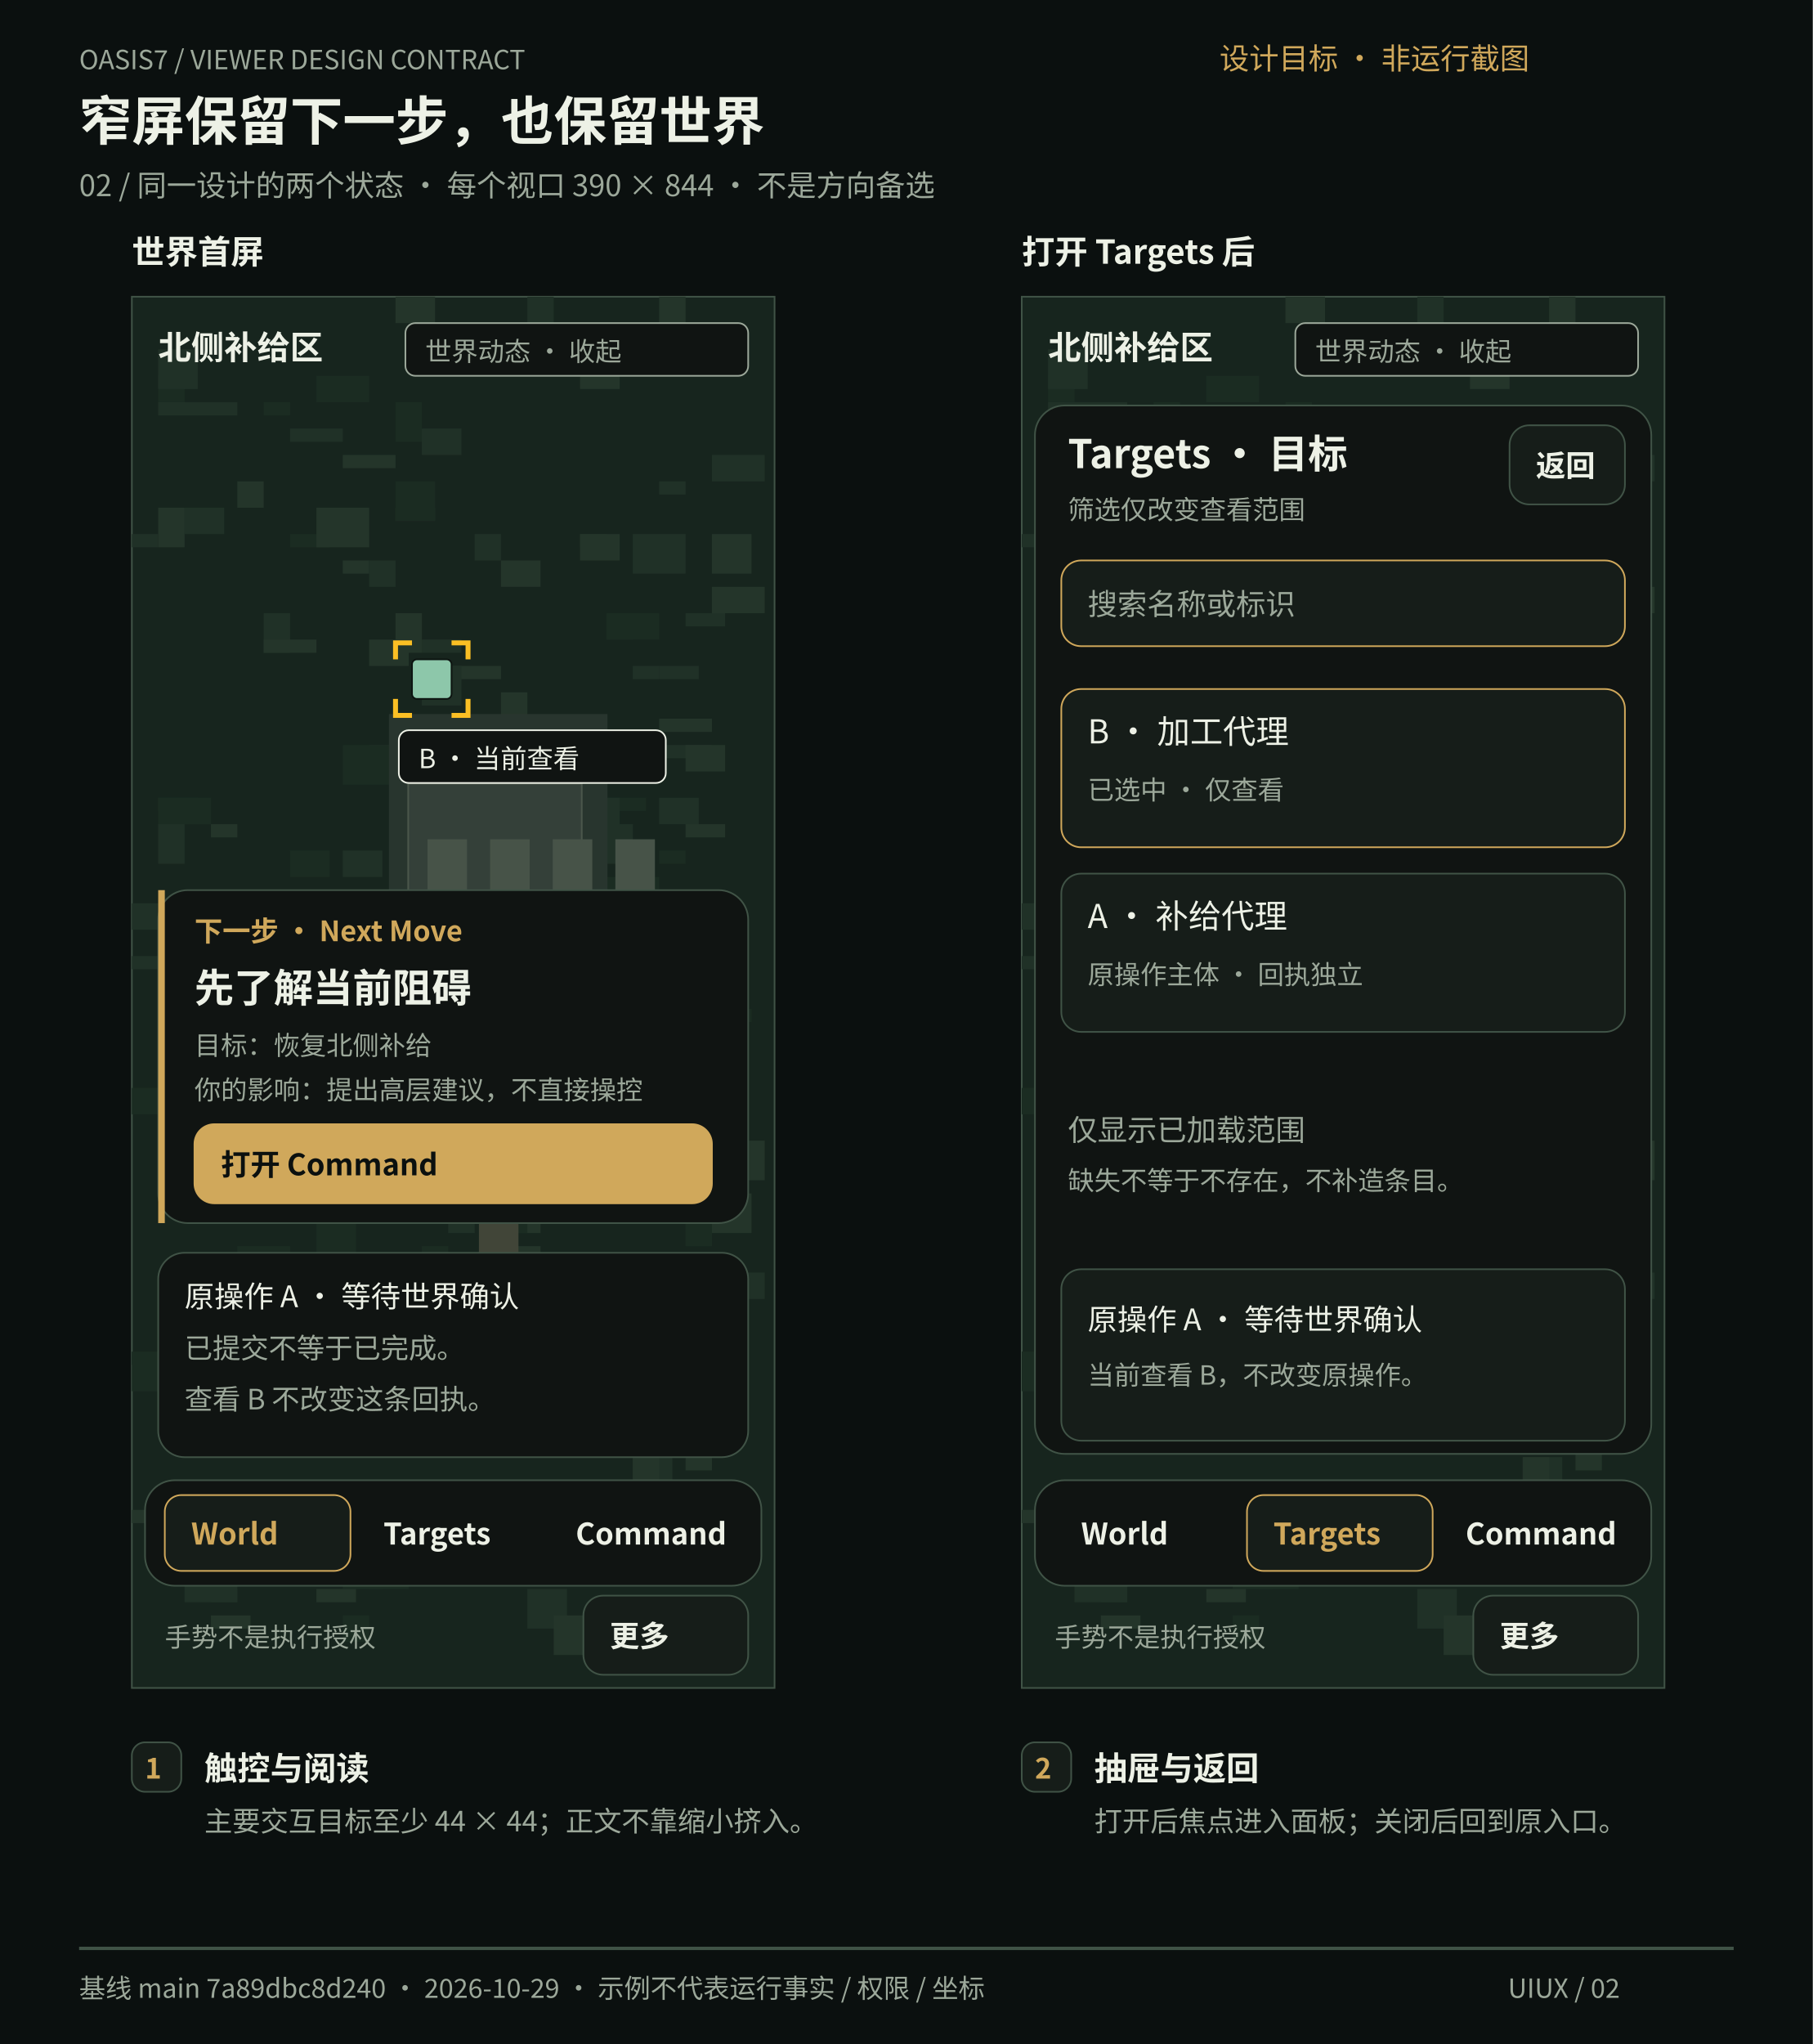
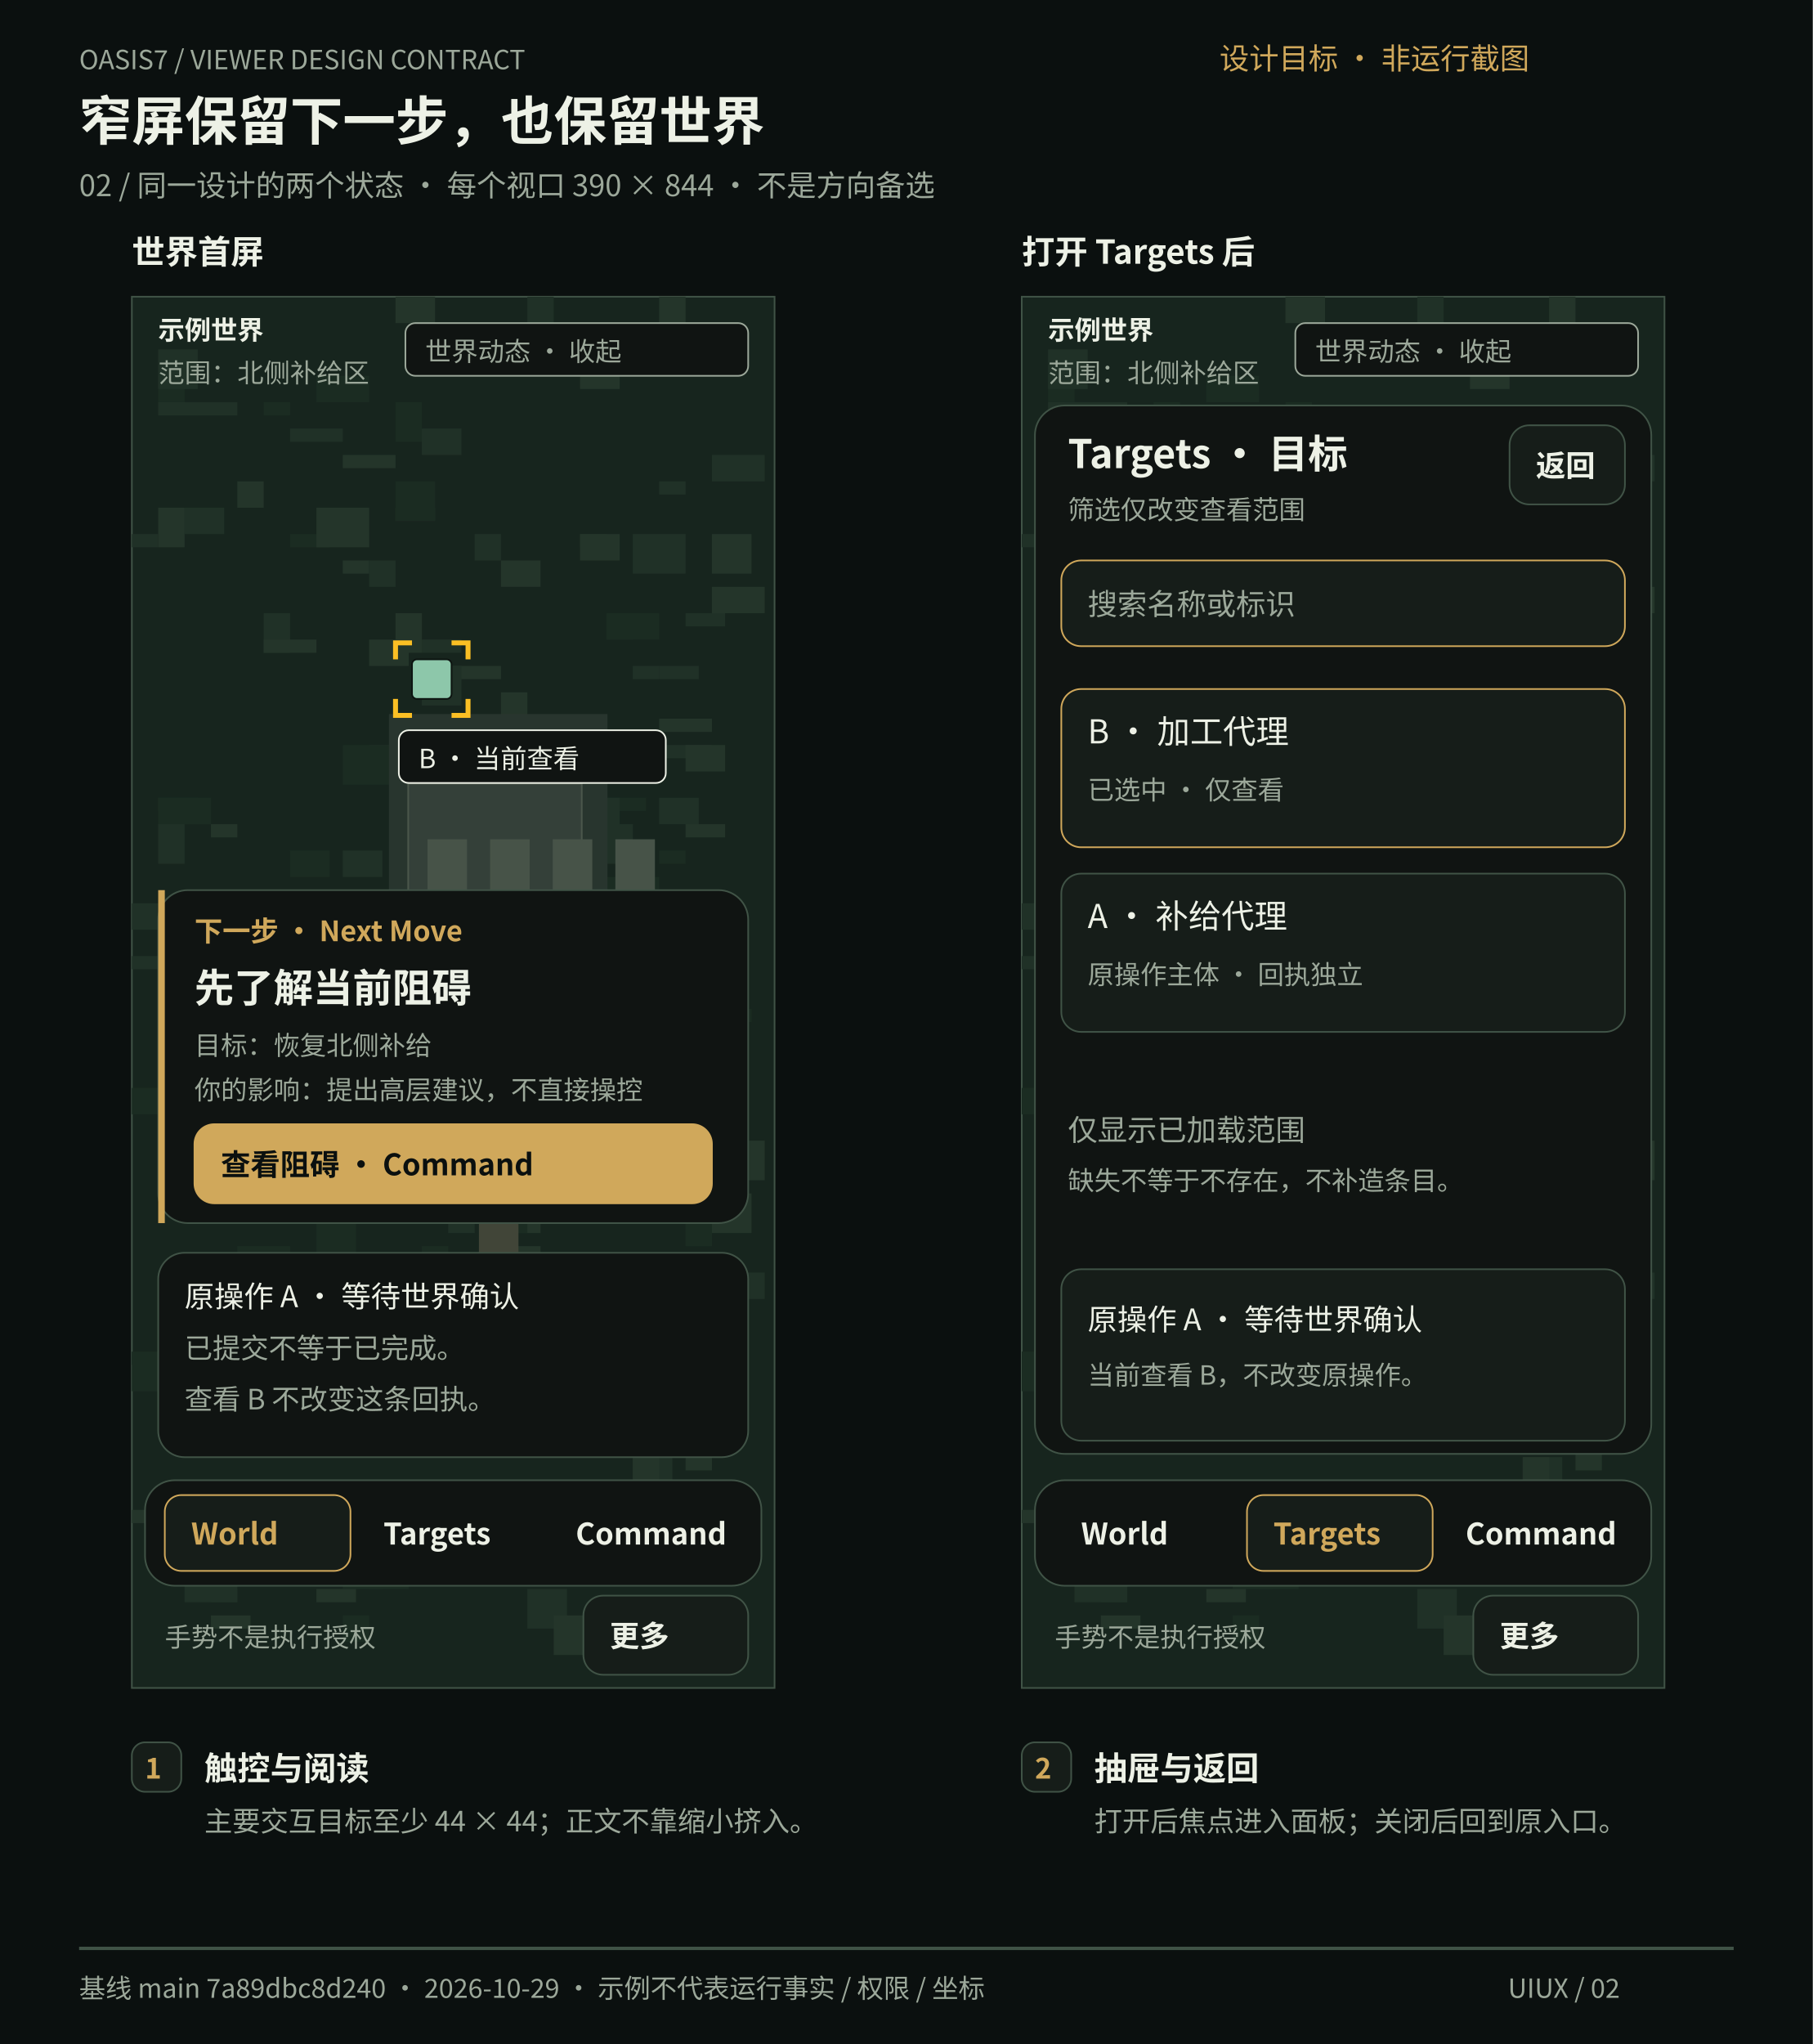
<svg xmlns="http://www.w3.org/2000/svg" width="1100" height="1240" viewBox="0 0 1100 1240" role="img" aria-labelledby="title desc">
  <rect width="100%" height="100%" fill="#0b100f" />
  <g font-family="Noto Sans CJK SC, Noto Sans, sans-serif">
    <text x="48" y="42" font-size="16" fill="#9ca89a" font-weight="400">OASIS7  /  VIEWER DESIGN CONTRACT</text>
    <text x="48" y="85" font-size="32" fill="#edf1e6" font-weight="600">窄屏保留下一步，也保留世界</text>
    <text x="48" y="119" font-size="18" fill="#9ca89a" font-weight="400">02 / 同一设计的两个状态 · 每个视口 390 × 844 · 不是方向备选</text>
    <text x="740" y="42" font-size="18" fill="#d0a85b" font-weight="400">设计目标 · 非运行截图</text>
    <rect x="80" y="180" width="390" height="844" rx="0" fill="#17251e" stroke="#405346" />
    <rect x="80" y="660" width="16" height="16" rx="0" fill="#1b2c22" stroke="none" />
    <rect x="416" y="212" width="16" height="8" rx="0" fill="#24352a" stroke="none" />
    <rect x="192" y="900" width="16" height="8" rx="0" fill="#24352a" stroke="none" />
    <rect x="96" y="852" width="16" height="8" rx="0" fill="#1b2c22" stroke="none" />
    <rect x="352" y="916" width="24" height="24" rx="0" fill="#203127" stroke="none" />
    <rect x="176" y="772" width="16" height="8" rx="0" fill="#1b2c22" stroke="none" />
    <rect x="272" y="516" width="16" height="8" rx="0" fill="#203127" stroke="none" />
    <rect x="272" y="548" width="32" height="8" rx="0" fill="#1b2c22" stroke="none" />
    <rect x="176" y="596" width="32" height="24" rx="0" fill="#24352a" stroke="none" />
    <rect x="96" y="228" width="16" height="16" rx="0" fill="#1b2c22" stroke="none" />
    <rect x="176" y="324" width="24" height="8" rx="0" fill="#1b2c22" stroke="none" />
    <rect x="336" y="628" width="32" height="8" rx="0" fill="#1b2c22" stroke="none" />
    <rect x="288" y="916" width="24" height="8" rx="0" fill="#203127" stroke="none" />
    <rect x="400" y="404" width="24" height="8" rx="0" fill="#203127" stroke="none" />
    <rect x="240" y="468" width="24" height="24" rx="0" fill="#203127" stroke="none" />
    <rect x="320" y="836" width="32" height="16" rx="0" fill="#1b2c22" stroke="none" />
    <rect x="128" y="980" width="24" height="8" rx="0" fill="#24352a" stroke="none" />
    <rect x="384" y="724" width="32" height="16" rx="0" fill="#1b2c22" stroke="none" />
    <rect x="160" y="372" width="16" height="24" rx="0" fill="#203127" stroke="none" />
    <rect x="432" y="276" width="32" height="16" rx="0" fill="#203127" stroke="none" />
    <rect x="224" y="836" width="16" height="8" rx="0" fill="#203127" stroke="none" />
    <rect x="176" y="516" width="24" height="16" rx="0" fill="#1b2c22" stroke="none" />
    <rect x="352" y="900" width="16" height="16" rx="0" fill="#1b2c22" stroke="none" />
    <rect x="400" y="292" width="16" height="8" rx="0" fill="#203127" stroke="none" />
    <rect x="160" y="900" width="16" height="16" rx="0" fill="#1b2c22" stroke="none" />
    <rect x="320" y="804" width="32" height="16" rx="0" fill="#203127" stroke="none" />
    <rect x="384" y="676" width="32" height="24" rx="0" fill="#1b2c22" stroke="none" />
    <rect x="128" y="676" width="16" height="24" rx="0" fill="#24352a" stroke="none" />
    <rect x="432" y="676" width="16" height="16" rx="0" fill="#203127" stroke="none" />
    <rect x="320" y="532" width="16" height="8" rx="0" fill="#1b2c22" stroke="none" />
    <rect x="272" y="772" width="24" height="16" rx="0" fill="#1b2c22" stroke="none" />
    <rect x="96" y="308" width="16" height="24" rx="0" fill="#24352a" stroke="none" />
    <rect x="96" y="804" width="16" height="8" rx="0" fill="#203127" stroke="none" />
    <rect x="432" y="356" width="32" height="16" rx="0" fill="#24352a" stroke="none" />
    <rect x="432" y="692" width="32" height="24" rx="0" fill="#24352a" stroke="none" />
    <rect x="272" y="404" width="32" height="8" rx="0" fill="#24352a" stroke="none" />
    <rect x="384" y="644" width="24" height="24" rx="0" fill="#203127" stroke="none" />
    <rect x="240" y="308" width="24" height="8" rx="0" fill="#24352a" stroke="none" />
    <rect x="256" y="932" width="16" height="16" rx="0" fill="#24352a" stroke="none" />
    <rect x="272" y="772" width="16" height="8" rx="0" fill="#24352a" stroke="none" />
    <rect x="128" y="916" width="24" height="8" rx="0" fill="#1b2c22" stroke="none" />
    <rect x="192" y="564" width="24" height="8" rx="0" fill="#203127" stroke="none" />
    <rect x="224" y="724" width="32" height="8" rx="0" fill="#203127" stroke="none" />
    <rect x="96" y="212" width="24" height="24" rx="0" fill="#203127" stroke="none" />
    <rect x="208" y="724" width="16" height="16" rx="0" fill="#24352a" stroke="none" />
    <rect x="256" y="388" width="24" height="8" rx="0" fill="#203127" stroke="none" />
    <rect x="272" y="900" width="16" height="8" rx="0" fill="#1b2c22" stroke="none" />
    <rect x="240" y="532" width="24" height="24" rx="0" fill="#203127" stroke="none" />
    <rect x="128" y="964" width="16" height="8" rx="0" fill="#1b2c22" stroke="none" />
    <rect x="384" y="884" width="24" height="16" rx="0" fill="#203127" stroke="none" />
    <rect x="400" y="452" width="32" height="8" rx="0" fill="#203127" stroke="none" />
    <rect x="96" y="244" width="24" height="8" rx="0" fill="#203127" stroke="none" />
    <rect x="320" y="180" width="16" height="16" rx="0" fill="#203127" stroke="none" />
    <rect x="208" y="948" width="24" height="16" rx="0" fill="#1b2c22" stroke="none" />
    <rect x="368" y="484" width="24" height="8" rx="0" fill="#1b2c22" stroke="none" />
    <rect x="384" y="324" width="32" height="24" rx="0" fill="#203127" stroke="none" />
    <rect x="128" y="852" width="32" height="24" rx="0" fill="#1b2c22" stroke="none" />
    <rect x="80" y="548" width="32" height="16" rx="0" fill="#203127" stroke="none" />
    <rect x="416" y="660" width="32" height="16" rx="0" fill="#203127" stroke="none" />
    <rect x="272" y="580" width="32" height="8" rx="0" fill="#24352a" stroke="none" />
    <rect x="192" y="964" width="24" height="8" rx="0" fill="#24352a" stroke="none" />
    <rect x="192" y="900" width="16" height="8" rx="0" fill="#203127" stroke="none" />
    <rect x="416" y="500" width="24" height="8" rx="0" fill="#24352a" stroke="none" />
    <rect x="96" y="500" width="16" height="24" rx="0" fill="#203127" stroke="none" />
    <rect x="288" y="324" width="16" height="16" rx="0" fill="#203127" stroke="none" />
    <rect x="96" y="596" width="16" height="24" rx="0" fill="#203127" stroke="none" />
    <rect x="352" y="324" width="16" height="8" rx="0" fill="#203127" stroke="none" />
    <rect x="320" y="628" width="24" height="16" rx="0" fill="#203127" stroke="none" />
    <rect x="416" y="868" width="16" height="24" rx="0" fill="#24352a" stroke="none" />
    <rect x="400" y="516" width="16" height="8" rx="0" fill="#1b2c22" stroke="none" />
    <rect x="304" y="532" width="16" height="24" rx="0" fill="#203127" stroke="none" />
    <rect x="240" y="804" width="24" height="8" rx="0" fill="#203127" stroke="none" />
    <rect x="192" y="228" width="32" height="16" rx="0" fill="#1b2c22" stroke="none" />
    <rect x="288" y="628" width="24" height="8" rx="0" fill="#24352a" stroke="none" />
    <rect x="336" y="500" width="24" height="8" rx="0" fill="#24352a" stroke="none" />
    <rect x="208" y="980" width="16" height="16" rx="0" fill="#1b2c22" stroke="none" />
    <rect x="144" y="772" width="24" height="24" rx="0" fill="#1b2c22" stroke="none" />
    <rect x="144" y="836" width="24" height="16" rx="0" fill="#1b2c22" stroke="none" />
    <rect x="208" y="516" width="24" height="16" rx="0" fill="#203127" stroke="none" />
    <rect x="208" y="788" width="24" height="24" rx="0" fill="#203127" stroke="none" />
    <rect x="240" y="244" width="16" height="24" rx="0" fill="#1b2c22" stroke="none" />
    <rect x="208" y="340" width="16" height="8" rx="0" fill="#24352a" stroke="none" />
    <rect x="224" y="452" width="32" height="16" rx="0" fill="#203127" stroke="none" />
    <rect x="176" y="260" width="32" height="8" rx="0" fill="#203127" stroke="none" />
    <rect x="352" y="676" width="24" height="16" rx="0" fill="#1b2c22" stroke="none" />
    <rect x="432" y="612" width="24" height="8" rx="0" fill="#1b2c22" stroke="none" />
    <rect x="208" y="788" width="24" height="16" rx="0" fill="#203127" stroke="none" />
    <rect x="352" y="228" width="24" height="8" rx="0" fill="#24352a" stroke="none" />
    <rect x="384" y="884" width="16" height="24" rx="0" fill="#24352a" stroke="none" />
    <rect x="368" y="772" width="16" height="16" rx="0" fill="#1b2c22" stroke="none" />
    <rect x="352" y="484" width="24" height="24" rx="0" fill="#203127" stroke="none" />
    <rect x="352" y="500" width="32" height="24" rx="0" fill="#203127" stroke="none" />
    <rect x="112" y="836" width="32" height="8" rx="0" fill="#1b2c22" stroke="none" />
    <rect x="432" y="324" width="24" height="24" rx="0" fill="#24352a" stroke="none" />
    <rect x="144" y="612" width="24" height="8" rx="0" fill="#1b2c22" stroke="none" />
    <rect x="304" y="692" width="16" height="24" rx="0" fill="#24352a" stroke="none" />
    <rect x="256" y="564" width="24" height="8" rx="0" fill="#203127" stroke="none" />
    <rect x="240" y="180" width="24" height="16" rx="0" fill="#24352a" stroke="none" />
    <rect x="176" y="916" width="16" height="16" rx="0" fill="#203127" stroke="none" />
    <rect x="160" y="388" width="32" height="8" rx="0" fill="#24352a" stroke="none" />
    <rect x="304" y="772" width="24" height="16" rx="0" fill="#1b2c22" stroke="none" />
    <rect x="112" y="948" width="32" height="24" rx="0" fill="#203127" stroke="none" />
    <rect x="160" y="244" width="16" height="8" rx="0" fill="#1b2c22" stroke="none" />
    <rect x="256" y="756" width="16" height="8" rx="0" fill="#1b2c22" stroke="none" />
    <rect x="256" y="596" width="24" height="16" rx="0" fill="#24352a" stroke="none" />
    <rect x="96" y="484" width="24" height="8" rx="0" fill="#1b2c22" stroke="none" />
    <rect x="128" y="580" width="16" height="24" rx="0" fill="#203127" stroke="none" />
    <rect x="160" y="836" width="16" height="16" rx="0" fill="#1b2c22" stroke="none" />
    <rect x="352" y="324" width="24" height="16" rx="0" fill="#24352a" stroke="none" />
    <rect x="128" y="500" width="16" height="8" rx="0" fill="#24352a" stroke="none" />
    <rect x="320" y="964" width="24" height="24" rx="0" fill="#203127" stroke="none" />
    <rect x="288" y="900" width="32" height="8" rx="0" fill="#203127" stroke="none" />
    <rect x="80" y="820" width="32" height="8" rx="0" fill="#1b2c22" stroke="none" />
    <rect x="368" y="196" width="16" height="24" rx="0" fill="#24352a" stroke="none" />
    <rect x="384" y="836" width="32" height="8" rx="0" fill="#203127" stroke="none" />
    <rect x="416" y="372" width="24" height="8" rx="0" fill="#203127" stroke="none" />
    <rect x="304" y="340" width="24" height="16" rx="0" fill="#24352a" stroke="none" />
    <rect x="256" y="404" width="24" height="24" rx="0" fill="#203127" stroke="none" />
    <rect x="416" y="452" width="24" height="16" rx="0" fill="#24352a" stroke="none" />
    <rect x="400" y="564" width="16" height="16" rx="0" fill="#203127" stroke="none" />
    <rect x="368" y="724" width="32" height="8" rx="0" fill="#1b2c22" stroke="none" />
    <rect x="304" y="724" width="24" height="24" rx="0" fill="#24352a" stroke="none" />
    <rect x="320" y="596" width="16" height="24" rx="0" fill="#24352a" stroke="none" />
    <rect x="432" y="772" width="32" height="16" rx="0" fill="#203127" stroke="none" />
    <rect x="352" y="708" width="32" height="8" rx="0" fill="#1b2c22" stroke="none" />
    <rect x="192" y="692" width="32" height="8" rx="0" fill="#203127" stroke="none" />
    <rect x="224" y="948" width="24" height="16" rx="0" fill="#1b2c22" stroke="none" />
    <rect x="304" y="420" width="16" height="16" rx="0" fill="#24352a" stroke="none" />
    <rect x="192" y="580" width="16" height="24" rx="0" fill="#203127" stroke="none" />
    <rect x="192" y="308" width="32" height="24" rx="0" fill="#24352a" stroke="none" />
    <rect x="384" y="724" width="24" height="16" rx="0" fill="#1b2c22" stroke="none" />
    <rect x="208" y="452" width="32" height="24" rx="0" fill="#1b2c22" stroke="none" />
    <rect x="80" y="580" width="24" height="8" rx="0" fill="#203127" stroke="none" />
    <rect x="416" y="740" width="16" height="16" rx="0" fill="#1b2c22" stroke="none" />
    <rect x="336" y="644" width="32" height="24" rx="0" fill="#203127" stroke="none" />
    <rect x="224" y="340" width="16" height="16" rx="0" fill="#203127" stroke="none" />
    <rect x="160" y="788" width="24" height="16" rx="0" fill="#203127" stroke="none" />
    <rect x="144" y="292" width="16" height="16" rx="0" fill="#24352a" stroke="none" />
    <rect x="112" y="244" width="32" height="8" rx="0" fill="#203127" stroke="none" />
    <rect x="96" y="484" width="32" height="16" rx="0" fill="#1b2c22" stroke="none" />
    <rect x="208" y="276" width="32" height="8" rx="0" fill="#24352a" stroke="none" />
    <rect x="272" y="708" width="16" height="8" rx="0" fill="#1b2c22" stroke="none" />
    <rect x="368" y="372" width="16" height="16" rx="0" fill="#1b2c22" stroke="none" />
    <rect x="304" y="740" width="16" height="8" rx="0" fill="#1b2c22" stroke="none" />
    <rect x="112" y="308" width="24" height="16" rx="0" fill="#203127" stroke="none" />
    <rect x="240" y="292" width="24" height="24" rx="0" fill="#1b2c22" stroke="none" />
    <rect x="160" y="612" width="32" height="16" rx="0" fill="#1b2c22" stroke="none" />
    <rect x="400" y="660" width="32" height="8" rx="0" fill="#24352a" stroke="none" />
    <rect x="336" y="836" width="16" height="8" rx="0" fill="#24352a" stroke="none" />
    <rect x="368" y="532" width="32" height="24" rx="0" fill="#1b2c22" stroke="none" />
    <rect x="384" y="404" width="16" height="8" rx="0" fill="#203127" stroke="none" />
    <rect x="144" y="756" width="32" height="24" rx="0" fill="#1b2c22" stroke="none" />
    <rect x="432" y="724" width="24" height="24" rx="0" fill="#24352a" stroke="none" />
    <rect x="256" y="260" width="24" height="16" rx="0" fill="#203127" stroke="none" />
    <rect x="336" y="980" width="24" height="24" rx="0" fill="#24352a" stroke="none" />
    <rect x="384" y="580" width="32" height="16" rx="0" fill="#1b2c22" stroke="none" />
    <rect x="272" y="740" width="16" height="8" rx="0" fill="#203127" stroke="none" />
    <rect x="80" y="324" width="16" height="8" rx="0" fill="#203127" stroke="none" />
    <rect x="144" y="932" width="16" height="24" rx="0" fill="#203127" stroke="none" />
    <rect x="368" y="372" width="32" height="16" rx="0" fill="#1b2c22" stroke="none" />
    <rect x="208" y="852" width="24" height="16" rx="0" fill="#203127" stroke="none" />
    <rect x="224" y="708" width="32" height="16" rx="0" fill="#1b2c22" stroke="none" />
    <rect x="240" y="372" width="16" height="24" rx="0" fill="#24352a" stroke="none" />
    <rect x="416" y="612" width="32" height="16" rx="0" fill="#24352a" stroke="none" />
    <rect x="400" y="436" width="32" height="8" rx="0" fill="#24352a" stroke="none" />
    <rect x="192" y="740" width="24" height="24" rx="0" fill="#1b2c22" stroke="none" />
    <rect x="96" y="708" width="24" height="16" rx="0" fill="#24352a" stroke="none" />
    <rect x="336" y="516" width="32" height="16" rx="0" fill="#203127" stroke="none" />
    <rect x="256" y="692" width="24" height="24" rx="0" fill="#24352a" stroke="none" />
    <rect x="80" y="820" width="32" height="24" rx="0" fill="#1b2c22" stroke="none" />
    <rect x="304" y="756" width="24" height="8" rx="0" fill="#24352a" stroke="none" />
    <rect x="400" y="484" width="24" height="16" rx="0" fill="#203127" stroke="none" />
    <rect x="80" y="916" width="24" height="8" rx="0" fill="#24352a" stroke="none" />
    <rect x="400" y="180" width="16" height="24" rx="0" fill="#24352a" stroke="none" />
    <rect x="224" y="388" width="24" height="16" rx="0" fill="#24352a" stroke="none" />
    <rect x="236.0" y="433.2" width="132.6" height="270.08" rx="0" fill="#28352e" stroke="none" />
    <rect x="247.7" y="475.4" width="105.3" height="185.68" rx="0" fill="#344039" stroke="#4b574b" />
    <rect x="259.4" y="509.16" width="24" height="34" rx="0" fill="#475348" stroke="none" />
    <rect x="297.4" y="509.16" width="24" height="34" rx="0" fill="#475348" stroke="none" />
    <rect x="335.4" y="509.16" width="24" height="34" rx="0" fill="#475348" stroke="none" />
    <rect x="373.4" y="509.16" width="24" height="34" rx="0" fill="#475348" stroke="none" />
    <rect x="165.8" y="694.84" width="144.3" height="24" rx="0" fill="#414538" stroke="none" />
    <rect x="290.6" y="602.0" width="24" height="211.0" rx="0" fill="#414538" stroke="none" />
    <text x="80" y="160" font-size="20" fill="#edf1e6" font-weight="600">世界首屏</text>
-     <text x="96" y="218" font-size="20" fill="#edf1e6" font-weight="600">北侧补给区</text>
+     <text x="96" y="206" font-size="16" fill="#edf1e6" font-weight="600">示例世界</text>
+     <text x="96" y="232" font-size="16" fill="#9ca89a">范围：北侧补给区</text>
    <rect x="246" y="196" width="208" height="32" rx="6" fill="#101412" stroke="#9ca89a" />
    <text x="258" y="219" font-size="16" fill="#9ca89a" font-weight="400">世界动态 · 收起</text>
    <rect x="96" y="540" width="358" height="202" rx="18" fill="#101412" stroke="#405346" />
    <rect x="96" y="540" width="4" height="202" rx="0" fill="#d0a85b" stroke="none" />
    <text x="118" y="571" font-size="17" fill="#d0a85b" font-weight="600">下一步 · Next Move</text>
    <text x="118" y="608" font-size="24" fill="#edf1e6" font-weight="600">先了解当前阻碍</text>
    <text x="118" y="640" font-size="16" fill="#9ca89a" font-weight="400">目标：恢复北侧补给</text>
    <text x="118" y="667" font-size="16" fill="#9ca89a" font-weight="400">你的影响：提出高层建议，不直接操控</text>
    <rect x="118" y="682" width="314" height="48" rx="12" fill="#d0a85b" stroke="#d0a85b" />
-     <text x="134" y="713" font-size="18" fill="#0b100f" font-weight="600">打开 Command</text>
+     <text x="134" y="713" font-size="18" fill="#0b100f" font-weight="600">查看阻碍 · Command</text>
    <path d="M250 390 H240 V400" fill="none" stroke="#fbbf24" stroke-width="3" />
    <path d="M274 390 H284 V400" fill="none" stroke="#fbbf24" stroke-width="3" />
    <path d="M250 434 H240 V424" fill="none" stroke="#fbbf24" stroke-width="3" />
    <path d="M274 434 H284 V424" fill="none" stroke="#fbbf24" stroke-width="3" />
    <rect x="250" y="400" width="24" height="24" rx="3" fill="#8dc7aa" stroke="#0d1411" />
    <rect x="242" y="443" width="162" height="32" rx="6" fill="#101412" stroke="#edf1e6" />
    <text x="254" y="466" font-size="16" fill="#edf1e6" font-weight="400">B · 当前查看</text>
    <rect x="96" y="760" width="358" height="124" rx="16" fill="#101412" stroke="#405346" />
    <text x="112" y="793" font-size="18" fill="#edf1e6" font-weight="400">原操作 A · 等待世界确认</text>
    <text x="112" y="824" font-size="17" fill="#9ca89a" font-weight="400">已提交不等于已完成。</text>
    <text x="112" y="855" font-size="17" fill="#9ca89a" font-weight="400">查看 B 不改变这条回执。</text>
    <rect x="88" y="898" width="374" height="64" rx="18" fill="#101412" stroke="#405346" />
    <rect x="100.0" y="907" width="112.667" height="46" rx="10" fill="#161d19" stroke="#d0a85b" />
    <text x="116.0" y="937" font-size="18" fill="#d0a85b" font-weight="600">World</text>
    <text x="232.667" y="937" font-size="18" fill="#edf1e6" font-weight="600">Targets</text>
    <text x="349.333" y="937" font-size="18" fill="#edf1e6" font-weight="600">Command</text>
    <rect x="354" y="968" width="100" height="48" rx="12" fill="#161d19" stroke="#405346" />
    <text x="370" y="999" font-size="18" fill="#edf1e6" font-weight="600">更多</text>
    <text x="100" y="999" font-size="16" fill="#9ca89a" font-weight="400">手势不是执行授权</text>
    <rect x="620" y="180" width="390" height="844" rx="0" fill="#17251e" stroke="#405346" />
    <rect x="620" y="660" width="16" height="16" rx="0" fill="#1b2c22" stroke="none" />
    <rect x="956" y="212" width="16" height="8" rx="0" fill="#24352a" stroke="none" />
    <rect x="732" y="900" width="16" height="8" rx="0" fill="#24352a" stroke="none" />
    <rect x="636" y="852" width="16" height="8" rx="0" fill="#1b2c22" stroke="none" />
    <rect x="892" y="916" width="24" height="24" rx="0" fill="#203127" stroke="none" />
    <rect x="716" y="772" width="16" height="8" rx="0" fill="#1b2c22" stroke="none" />
    <rect x="812" y="516" width="16" height="8" rx="0" fill="#203127" stroke="none" />
    <rect x="812" y="548" width="32" height="8" rx="0" fill="#1b2c22" stroke="none" />
    <rect x="716" y="596" width="32" height="24" rx="0" fill="#24352a" stroke="none" />
    <rect x="636" y="228" width="16" height="16" rx="0" fill="#1b2c22" stroke="none" />
    <rect x="716" y="324" width="24" height="8" rx="0" fill="#1b2c22" stroke="none" />
    <rect x="876" y="628" width="32" height="8" rx="0" fill="#1b2c22" stroke="none" />
    <rect x="828" y="916" width="24" height="8" rx="0" fill="#203127" stroke="none" />
    <rect x="940" y="404" width="24" height="8" rx="0" fill="#203127" stroke="none" />
    <rect x="780" y="468" width="24" height="24" rx="0" fill="#203127" stroke="none" />
    <rect x="860" y="836" width="32" height="16" rx="0" fill="#1b2c22" stroke="none" />
    <rect x="668" y="980" width="24" height="8" rx="0" fill="#24352a" stroke="none" />
    <rect x="924" y="724" width="32" height="16" rx="0" fill="#1b2c22" stroke="none" />
    <rect x="700" y="372" width="16" height="24" rx="0" fill="#203127" stroke="none" />
    <rect x="972" y="276" width="32" height="16" rx="0" fill="#203127" stroke="none" />
    <rect x="764" y="836" width="16" height="8" rx="0" fill="#203127" stroke="none" />
    <rect x="716" y="516" width="24" height="16" rx="0" fill="#1b2c22" stroke="none" />
    <rect x="892" y="900" width="16" height="16" rx="0" fill="#1b2c22" stroke="none" />
    <rect x="940" y="292" width="16" height="8" rx="0" fill="#203127" stroke="none" />
    <rect x="700" y="900" width="16" height="16" rx="0" fill="#1b2c22" stroke="none" />
    <rect x="860" y="804" width="32" height="16" rx="0" fill="#203127" stroke="none" />
    <rect x="924" y="676" width="32" height="24" rx="0" fill="#1b2c22" stroke="none" />
    <rect x="668" y="676" width="16" height="24" rx="0" fill="#24352a" stroke="none" />
    <rect x="972" y="676" width="16" height="16" rx="0" fill="#203127" stroke="none" />
    <rect x="860" y="532" width="16" height="8" rx="0" fill="#1b2c22" stroke="none" />
    <rect x="812" y="772" width="24" height="16" rx="0" fill="#1b2c22" stroke="none" />
    <rect x="636" y="308" width="16" height="24" rx="0" fill="#24352a" stroke="none" />
    <rect x="636" y="804" width="16" height="8" rx="0" fill="#203127" stroke="none" />
    <rect x="972" y="356" width="32" height="16" rx="0" fill="#24352a" stroke="none" />
    <rect x="972" y="692" width="32" height="24" rx="0" fill="#24352a" stroke="none" />
    <rect x="812" y="404" width="32" height="8" rx="0" fill="#24352a" stroke="none" />
    <rect x="924" y="644" width="24" height="24" rx="0" fill="#203127" stroke="none" />
    <rect x="780" y="308" width="24" height="8" rx="0" fill="#24352a" stroke="none" />
    <rect x="796" y="932" width="16" height="16" rx="0" fill="#24352a" stroke="none" />
    <rect x="812" y="772" width="16" height="8" rx="0" fill="#24352a" stroke="none" />
    <rect x="668" y="916" width="24" height="8" rx="0" fill="#1b2c22" stroke="none" />
    <rect x="732" y="564" width="24" height="8" rx="0" fill="#203127" stroke="none" />
    <rect x="764" y="724" width="32" height="8" rx="0" fill="#203127" stroke="none" />
    <rect x="636" y="212" width="24" height="24" rx="0" fill="#203127" stroke="none" />
    <rect x="748" y="724" width="16" height="16" rx="0" fill="#24352a" stroke="none" />
    <rect x="796" y="388" width="24" height="8" rx="0" fill="#203127" stroke="none" />
    <rect x="812" y="900" width="16" height="8" rx="0" fill="#1b2c22" stroke="none" />
    <rect x="780" y="532" width="24" height="24" rx="0" fill="#203127" stroke="none" />
    <rect x="668" y="964" width="16" height="8" rx="0" fill="#1b2c22" stroke="none" />
    <rect x="924" y="884" width="24" height="16" rx="0" fill="#203127" stroke="none" />
    <rect x="940" y="452" width="32" height="8" rx="0" fill="#203127" stroke="none" />
    <rect x="636" y="244" width="24" height="8" rx="0" fill="#203127" stroke="none" />
    <rect x="860" y="180" width="16" height="16" rx="0" fill="#203127" stroke="none" />
    <rect x="748" y="948" width="24" height="16" rx="0" fill="#1b2c22" stroke="none" />
    <rect x="908" y="484" width="24" height="8" rx="0" fill="#1b2c22" stroke="none" />
    <rect x="924" y="324" width="32" height="24" rx="0" fill="#203127" stroke="none" />
    <rect x="668" y="852" width="32" height="24" rx="0" fill="#1b2c22" stroke="none" />
    <rect x="620" y="548" width="32" height="16" rx="0" fill="#203127" stroke="none" />
    <rect x="956" y="660" width="32" height="16" rx="0" fill="#203127" stroke="none" />
    <rect x="812" y="580" width="32" height="8" rx="0" fill="#24352a" stroke="none" />
    <rect x="732" y="964" width="24" height="8" rx="0" fill="#24352a" stroke="none" />
    <rect x="732" y="900" width="16" height="8" rx="0" fill="#203127" stroke="none" />
    <rect x="956" y="500" width="24" height="8" rx="0" fill="#24352a" stroke="none" />
    <rect x="636" y="500" width="16" height="24" rx="0" fill="#203127" stroke="none" />
    <rect x="828" y="324" width="16" height="16" rx="0" fill="#203127" stroke="none" />
    <rect x="636" y="596" width="16" height="24" rx="0" fill="#203127" stroke="none" />
    <rect x="892" y="324" width="16" height="8" rx="0" fill="#203127" stroke="none" />
    <rect x="860" y="628" width="24" height="16" rx="0" fill="#203127" stroke="none" />
    <rect x="956" y="868" width="16" height="24" rx="0" fill="#24352a" stroke="none" />
    <rect x="940" y="516" width="16" height="8" rx="0" fill="#1b2c22" stroke="none" />
    <rect x="844" y="532" width="16" height="24" rx="0" fill="#203127" stroke="none" />
    <rect x="780" y="804" width="24" height="8" rx="0" fill="#203127" stroke="none" />
    <rect x="732" y="228" width="32" height="16" rx="0" fill="#1b2c22" stroke="none" />
    <rect x="828" y="628" width="24" height="8" rx="0" fill="#24352a" stroke="none" />
    <rect x="876" y="500" width="24" height="8" rx="0" fill="#24352a" stroke="none" />
    <rect x="748" y="980" width="16" height="16" rx="0" fill="#1b2c22" stroke="none" />
    <rect x="684" y="772" width="24" height="24" rx="0" fill="#1b2c22" stroke="none" />
    <rect x="684" y="836" width="24" height="16" rx="0" fill="#1b2c22" stroke="none" />
    <rect x="748" y="516" width="24" height="16" rx="0" fill="#203127" stroke="none" />
    <rect x="748" y="788" width="24" height="24" rx="0" fill="#203127" stroke="none" />
    <rect x="780" y="244" width="16" height="24" rx="0" fill="#1b2c22" stroke="none" />
    <rect x="748" y="340" width="16" height="8" rx="0" fill="#24352a" stroke="none" />
    <rect x="764" y="452" width="32" height="16" rx="0" fill="#203127" stroke="none" />
    <rect x="716" y="260" width="32" height="8" rx="0" fill="#203127" stroke="none" />
    <rect x="892" y="676" width="24" height="16" rx="0" fill="#1b2c22" stroke="none" />
    <rect x="972" y="612" width="24" height="8" rx="0" fill="#1b2c22" stroke="none" />
    <rect x="748" y="788" width="24" height="16" rx="0" fill="#203127" stroke="none" />
    <rect x="892" y="228" width="24" height="8" rx="0" fill="#24352a" stroke="none" />
    <rect x="924" y="884" width="16" height="24" rx="0" fill="#24352a" stroke="none" />
    <rect x="908" y="772" width="16" height="16" rx="0" fill="#1b2c22" stroke="none" />
    <rect x="892" y="484" width="24" height="24" rx="0" fill="#203127" stroke="none" />
    <rect x="892" y="500" width="32" height="24" rx="0" fill="#203127" stroke="none" />
    <rect x="652" y="836" width="32" height="8" rx="0" fill="#1b2c22" stroke="none" />
    <rect x="972" y="324" width="24" height="24" rx="0" fill="#24352a" stroke="none" />
    <rect x="684" y="612" width="24" height="8" rx="0" fill="#1b2c22" stroke="none" />
    <rect x="844" y="692" width="16" height="24" rx="0" fill="#24352a" stroke="none" />
    <rect x="796" y="564" width="24" height="8" rx="0" fill="#203127" stroke="none" />
    <rect x="780" y="180" width="24" height="16" rx="0" fill="#24352a" stroke="none" />
    <rect x="716" y="916" width="16" height="16" rx="0" fill="#203127" stroke="none" />
    <rect x="700" y="388" width="32" height="8" rx="0" fill="#24352a" stroke="none" />
    <rect x="844" y="772" width="24" height="16" rx="0" fill="#1b2c22" stroke="none" />
    <rect x="652" y="948" width="32" height="24" rx="0" fill="#203127" stroke="none" />
    <rect x="700" y="244" width="16" height="8" rx="0" fill="#1b2c22" stroke="none" />
    <rect x="796" y="756" width="16" height="8" rx="0" fill="#1b2c22" stroke="none" />
    <rect x="796" y="596" width="24" height="16" rx="0" fill="#24352a" stroke="none" />
    <rect x="636" y="484" width="24" height="8" rx="0" fill="#1b2c22" stroke="none" />
    <rect x="668" y="580" width="16" height="24" rx="0" fill="#203127" stroke="none" />
    <rect x="700" y="836" width="16" height="16" rx="0" fill="#1b2c22" stroke="none" />
    <rect x="892" y="324" width="24" height="16" rx="0" fill="#24352a" stroke="none" />
    <rect x="668" y="500" width="16" height="8" rx="0" fill="#24352a" stroke="none" />
    <rect x="860" y="964" width="24" height="24" rx="0" fill="#203127" stroke="none" />
    <rect x="828" y="900" width="32" height="8" rx="0" fill="#203127" stroke="none" />
    <rect x="620" y="820" width="32" height="8" rx="0" fill="#1b2c22" stroke="none" />
    <rect x="908" y="196" width="16" height="24" rx="0" fill="#24352a" stroke="none" />
    <rect x="924" y="836" width="32" height="8" rx="0" fill="#203127" stroke="none" />
    <rect x="956" y="372" width="24" height="8" rx="0" fill="#203127" stroke="none" />
    <rect x="844" y="340" width="24" height="16" rx="0" fill="#24352a" stroke="none" />
    <rect x="796" y="404" width="24" height="24" rx="0" fill="#203127" stroke="none" />
    <rect x="956" y="452" width="24" height="16" rx="0" fill="#24352a" stroke="none" />
    <rect x="940" y="564" width="16" height="16" rx="0" fill="#203127" stroke="none" />
    <rect x="908" y="724" width="32" height="8" rx="0" fill="#1b2c22" stroke="none" />
    <rect x="844" y="724" width="24" height="24" rx="0" fill="#24352a" stroke="none" />
    <rect x="860" y="596" width="16" height="24" rx="0" fill="#24352a" stroke="none" />
    <rect x="972" y="772" width="32" height="16" rx="0" fill="#203127" stroke="none" />
    <rect x="892" y="708" width="32" height="8" rx="0" fill="#1b2c22" stroke="none" />
    <rect x="732" y="692" width="32" height="8" rx="0" fill="#203127" stroke="none" />
    <rect x="764" y="948" width="24" height="16" rx="0" fill="#1b2c22" stroke="none" />
    <rect x="844" y="420" width="16" height="16" rx="0" fill="#24352a" stroke="none" />
    <rect x="732" y="580" width="16" height="24" rx="0" fill="#203127" stroke="none" />
    <rect x="732" y="308" width="32" height="24" rx="0" fill="#24352a" stroke="none" />
    <rect x="924" y="724" width="24" height="16" rx="0" fill="#1b2c22" stroke="none" />
    <rect x="748" y="452" width="32" height="24" rx="0" fill="#1b2c22" stroke="none" />
    <rect x="620" y="580" width="24" height="8" rx="0" fill="#203127" stroke="none" />
    <rect x="956" y="740" width="16" height="16" rx="0" fill="#1b2c22" stroke="none" />
    <rect x="876" y="644" width="32" height="24" rx="0" fill="#203127" stroke="none" />
    <rect x="764" y="340" width="16" height="16" rx="0" fill="#203127" stroke="none" />
    <rect x="700" y="788" width="24" height="16" rx="0" fill="#203127" stroke="none" />
    <rect x="684" y="292" width="16" height="16" rx="0" fill="#24352a" stroke="none" />
    <rect x="652" y="244" width="32" height="8" rx="0" fill="#203127" stroke="none" />
    <rect x="636" y="484" width="32" height="16" rx="0" fill="#1b2c22" stroke="none" />
    <rect x="748" y="276" width="32" height="8" rx="0" fill="#24352a" stroke="none" />
    <rect x="812" y="708" width="16" height="8" rx="0" fill="#1b2c22" stroke="none" />
    <rect x="908" y="372" width="16" height="16" rx="0" fill="#1b2c22" stroke="none" />
    <rect x="844" y="740" width="16" height="8" rx="0" fill="#1b2c22" stroke="none" />
    <rect x="652" y="308" width="24" height="16" rx="0" fill="#203127" stroke="none" />
    <rect x="780" y="292" width="24" height="24" rx="0" fill="#1b2c22" stroke="none" />
    <rect x="700" y="612" width="32" height="16" rx="0" fill="#1b2c22" stroke="none" />
    <rect x="940" y="660" width="32" height="8" rx="0" fill="#24352a" stroke="none" />
    <rect x="876" y="836" width="16" height="8" rx="0" fill="#24352a" stroke="none" />
    <rect x="908" y="532" width="32" height="24" rx="0" fill="#1b2c22" stroke="none" />
    <rect x="924" y="404" width="16" height="8" rx="0" fill="#203127" stroke="none" />
    <rect x="684" y="756" width="32" height="24" rx="0" fill="#1b2c22" stroke="none" />
    <rect x="972" y="724" width="24" height="24" rx="0" fill="#24352a" stroke="none" />
    <rect x="796" y="260" width="24" height="16" rx="0" fill="#203127" stroke="none" />
    <rect x="876" y="980" width="24" height="24" rx="0" fill="#24352a" stroke="none" />
    <rect x="924" y="580" width="32" height="16" rx="0" fill="#1b2c22" stroke="none" />
    <rect x="812" y="740" width="16" height="8" rx="0" fill="#203127" stroke="none" />
    <rect x="620" y="324" width="16" height="8" rx="0" fill="#203127" stroke="none" />
    <rect x="684" y="932" width="16" height="24" rx="0" fill="#203127" stroke="none" />
    <rect x="908" y="372" width="32" height="16" rx="0" fill="#1b2c22" stroke="none" />
    <rect x="748" y="852" width="24" height="16" rx="0" fill="#203127" stroke="none" />
    <rect x="764" y="708" width="32" height="16" rx="0" fill="#1b2c22" stroke="none" />
    <rect x="780" y="372" width="16" height="24" rx="0" fill="#24352a" stroke="none" />
    <rect x="956" y="612" width="32" height="16" rx="0" fill="#24352a" stroke="none" />
    <rect x="940" y="436" width="32" height="8" rx="0" fill="#24352a" stroke="none" />
    <rect x="732" y="740" width="24" height="24" rx="0" fill="#1b2c22" stroke="none" />
    <rect x="636" y="708" width="24" height="16" rx="0" fill="#24352a" stroke="none" />
    <rect x="876" y="516" width="32" height="16" rx="0" fill="#203127" stroke="none" />
    <rect x="796" y="692" width="24" height="24" rx="0" fill="#24352a" stroke="none" />
    <rect x="620" y="820" width="32" height="24" rx="0" fill="#1b2c22" stroke="none" />
    <rect x="844" y="756" width="24" height="8" rx="0" fill="#24352a" stroke="none" />
    <rect x="940" y="484" width="24" height="16" rx="0" fill="#203127" stroke="none" />
    <rect x="620" y="916" width="24" height="8" rx="0" fill="#24352a" stroke="none" />
    <rect x="940" y="180" width="16" height="24" rx="0" fill="#24352a" stroke="none" />
    <rect x="764" y="388" width="24" height="16" rx="0" fill="#24352a" stroke="none" />
    <rect x="776.0" y="433.2" width="132.6" height="270.08" rx="0" fill="#28352e" stroke="none" />
    <rect x="787.7" y="475.4" width="105.3" height="185.68" rx="0" fill="#344039" stroke="#4b574b" />
    <rect x="799.4" y="509.16" width="24" height="34" rx="0" fill="#475348" stroke="none" />
    <rect x="837.4" y="509.16" width="24" height="34" rx="0" fill="#475348" stroke="none" />
    <rect x="875.4" y="509.16" width="24" height="34" rx="0" fill="#475348" stroke="none" />
    <rect x="913.4" y="509.16" width="24" height="34" rx="0" fill="#475348" stroke="none" />
    <rect x="705.8" y="694.84" width="144.3" height="24" rx="0" fill="#414538" stroke="none" />
    <rect x="830.6" y="602.0" width="24" height="211.0" rx="0" fill="#414538" stroke="none" />
    <text x="620" y="160" font-size="20" fill="#edf1e6" font-weight="600">打开 Targets 后</text>
-     <text x="636" y="218" font-size="20" fill="#edf1e6" font-weight="600">北侧补给区</text>
+     <text x="636" y="206" font-size="16" fill="#edf1e6" font-weight="600">示例世界</text>
+     <text x="636" y="232" font-size="16" fill="#9ca89a">范围：北侧补给区</text>
    <rect x="786" y="196" width="208" height="32" rx="6" fill="#101412" stroke="#9ca89a" />
    <text x="798" y="219" font-size="16" fill="#9ca89a" font-weight="400">世界动态 · 收起</text>
    <rect x="628" y="246" width="374" height="636" rx="18" fill="#101412" stroke="#405346" />
    <text x="648" y="284" font-size="24" fill="#edf1e6" font-weight="600">Targets · 目标</text>
    <text x="648" y="315" font-size="16" fill="#9ca89a" font-weight="400">筛选仅改变查看范围</text>
    <rect x="916" y="258" width="70" height="48" rx="12" fill="#161d19" stroke="#405346" />
    <text x="932" y="289" font-size="18" fill="#edf1e6" font-weight="600">返回</text>
    <rect x="644" y="340" width="342" height="52" rx="12" fill="#161d19" stroke="#d0a85b" />
    <text x="660" y="373" font-size="18" fill="#9ca89a" font-weight="400">搜索名称或标识</text>
    <rect x="644" y="418" width="342" height="96" rx="12" fill="#161d19" stroke="#d0a85b" />
    <text x="660" y="451" font-size="20" fill="#edf1e6" font-weight="400">B · 加工代理</text>
    <text x="660" y="485" font-size="16" fill="#9ca89a" font-weight="400">已选中 · 仅查看</text>
    <rect x="644" y="530" width="342" height="96" rx="12" fill="#161d19" stroke="#405346" />
    <text x="660" y="563" font-size="20" fill="#edf1e6" font-weight="400">A · 补给代理</text>
    <text x="660" y="597" font-size="16" fill="#9ca89a" font-weight="400">原操作主体 · 回执独立</text>
    <text x="648" y="692" font-size="18" fill="#9ca89a" font-weight="400">仅显示已加载范围</text>
    <text x="648" y="722" font-size="16" fill="#9ca89a" font-weight="400">缺失不等于不存在，不补造条目。</text>
    <rect x="644" y="770" width="342" height="104" rx="12" fill="#161d19" stroke="#405346" />
    <text x="660" y="807" font-size="18" fill="#edf1e6" font-weight="400">原操作 A · 等待世界确认</text>
    <text x="660" y="840" font-size="16" fill="#9ca89a" font-weight="400">当前查看 B，不改变原操作。</text>
    <rect x="628" y="898" width="374" height="64" rx="18" fill="#101412" stroke="#405346" />
    <text x="656.0" y="937" font-size="18" fill="#edf1e6" font-weight="600">World</text>
    <rect x="756.667" y="907" width="112.667" height="46" rx="10" fill="#161d19" stroke="#d0a85b" />
    <text x="772.667" y="937" font-size="18" fill="#d0a85b" font-weight="600">Targets</text>
    <text x="889.333" y="937" font-size="18" fill="#edf1e6" font-weight="600">Command</text>
    <rect x="894" y="968" width="100" height="48" rx="12" fill="#161d19" stroke="#405346" />
    <text x="910" y="999" font-size="18" fill="#edf1e6" font-weight="600">更多</text>
    <text x="640" y="999" font-size="16" fill="#9ca89a" font-weight="400">手势不是执行授权</text>
    <rect x="80" y="1057" width="30" height="30" rx="8" fill="#161d19" stroke="#405346" />
    <text x="88" y="1079" font-size="17" fill="#d0a85b" font-weight="600">1</text>
    <text x="124" y="1080" font-size="20" fill="#edf1e6" font-weight="600">触控与阅读</text>
    <text x="124" y="1111" font-size="17" fill="#9ca89a" font-weight="400">主要交互目标至少 44 × 44；正文不靠缩小挤入。</text>
    <rect x="620" y="1057" width="30" height="30" rx="8" fill="#161d19" stroke="#405346" />
    <text x="628" y="1079" font-size="17" fill="#d0a85b" font-weight="600">2</text>
    <text x="664" y="1080" font-size="20" fill="#edf1e6" font-weight="600">抽屉与返回</text>
    <text x="664" y="1111" font-size="17" fill="#9ca89a" font-weight="400">打开后焦点进入面板；关闭后回到原入口。</text>
    <path d="M48 1182 L1052 1182" fill="none" stroke="#405346" stroke-width="2" />
    <text x="48" y="1212" font-size="16" fill="#9ca89a" font-weight="400">基线 main 7a89dbc8d240 · 2026-10-29 · 示例不代表运行事实 / 权限 / 坐标</text>
    <text x="915" y="1212" font-size="16" fill="#9ca89a" font-weight="400">UIUX / 02</text>
  </g>
</svg>
